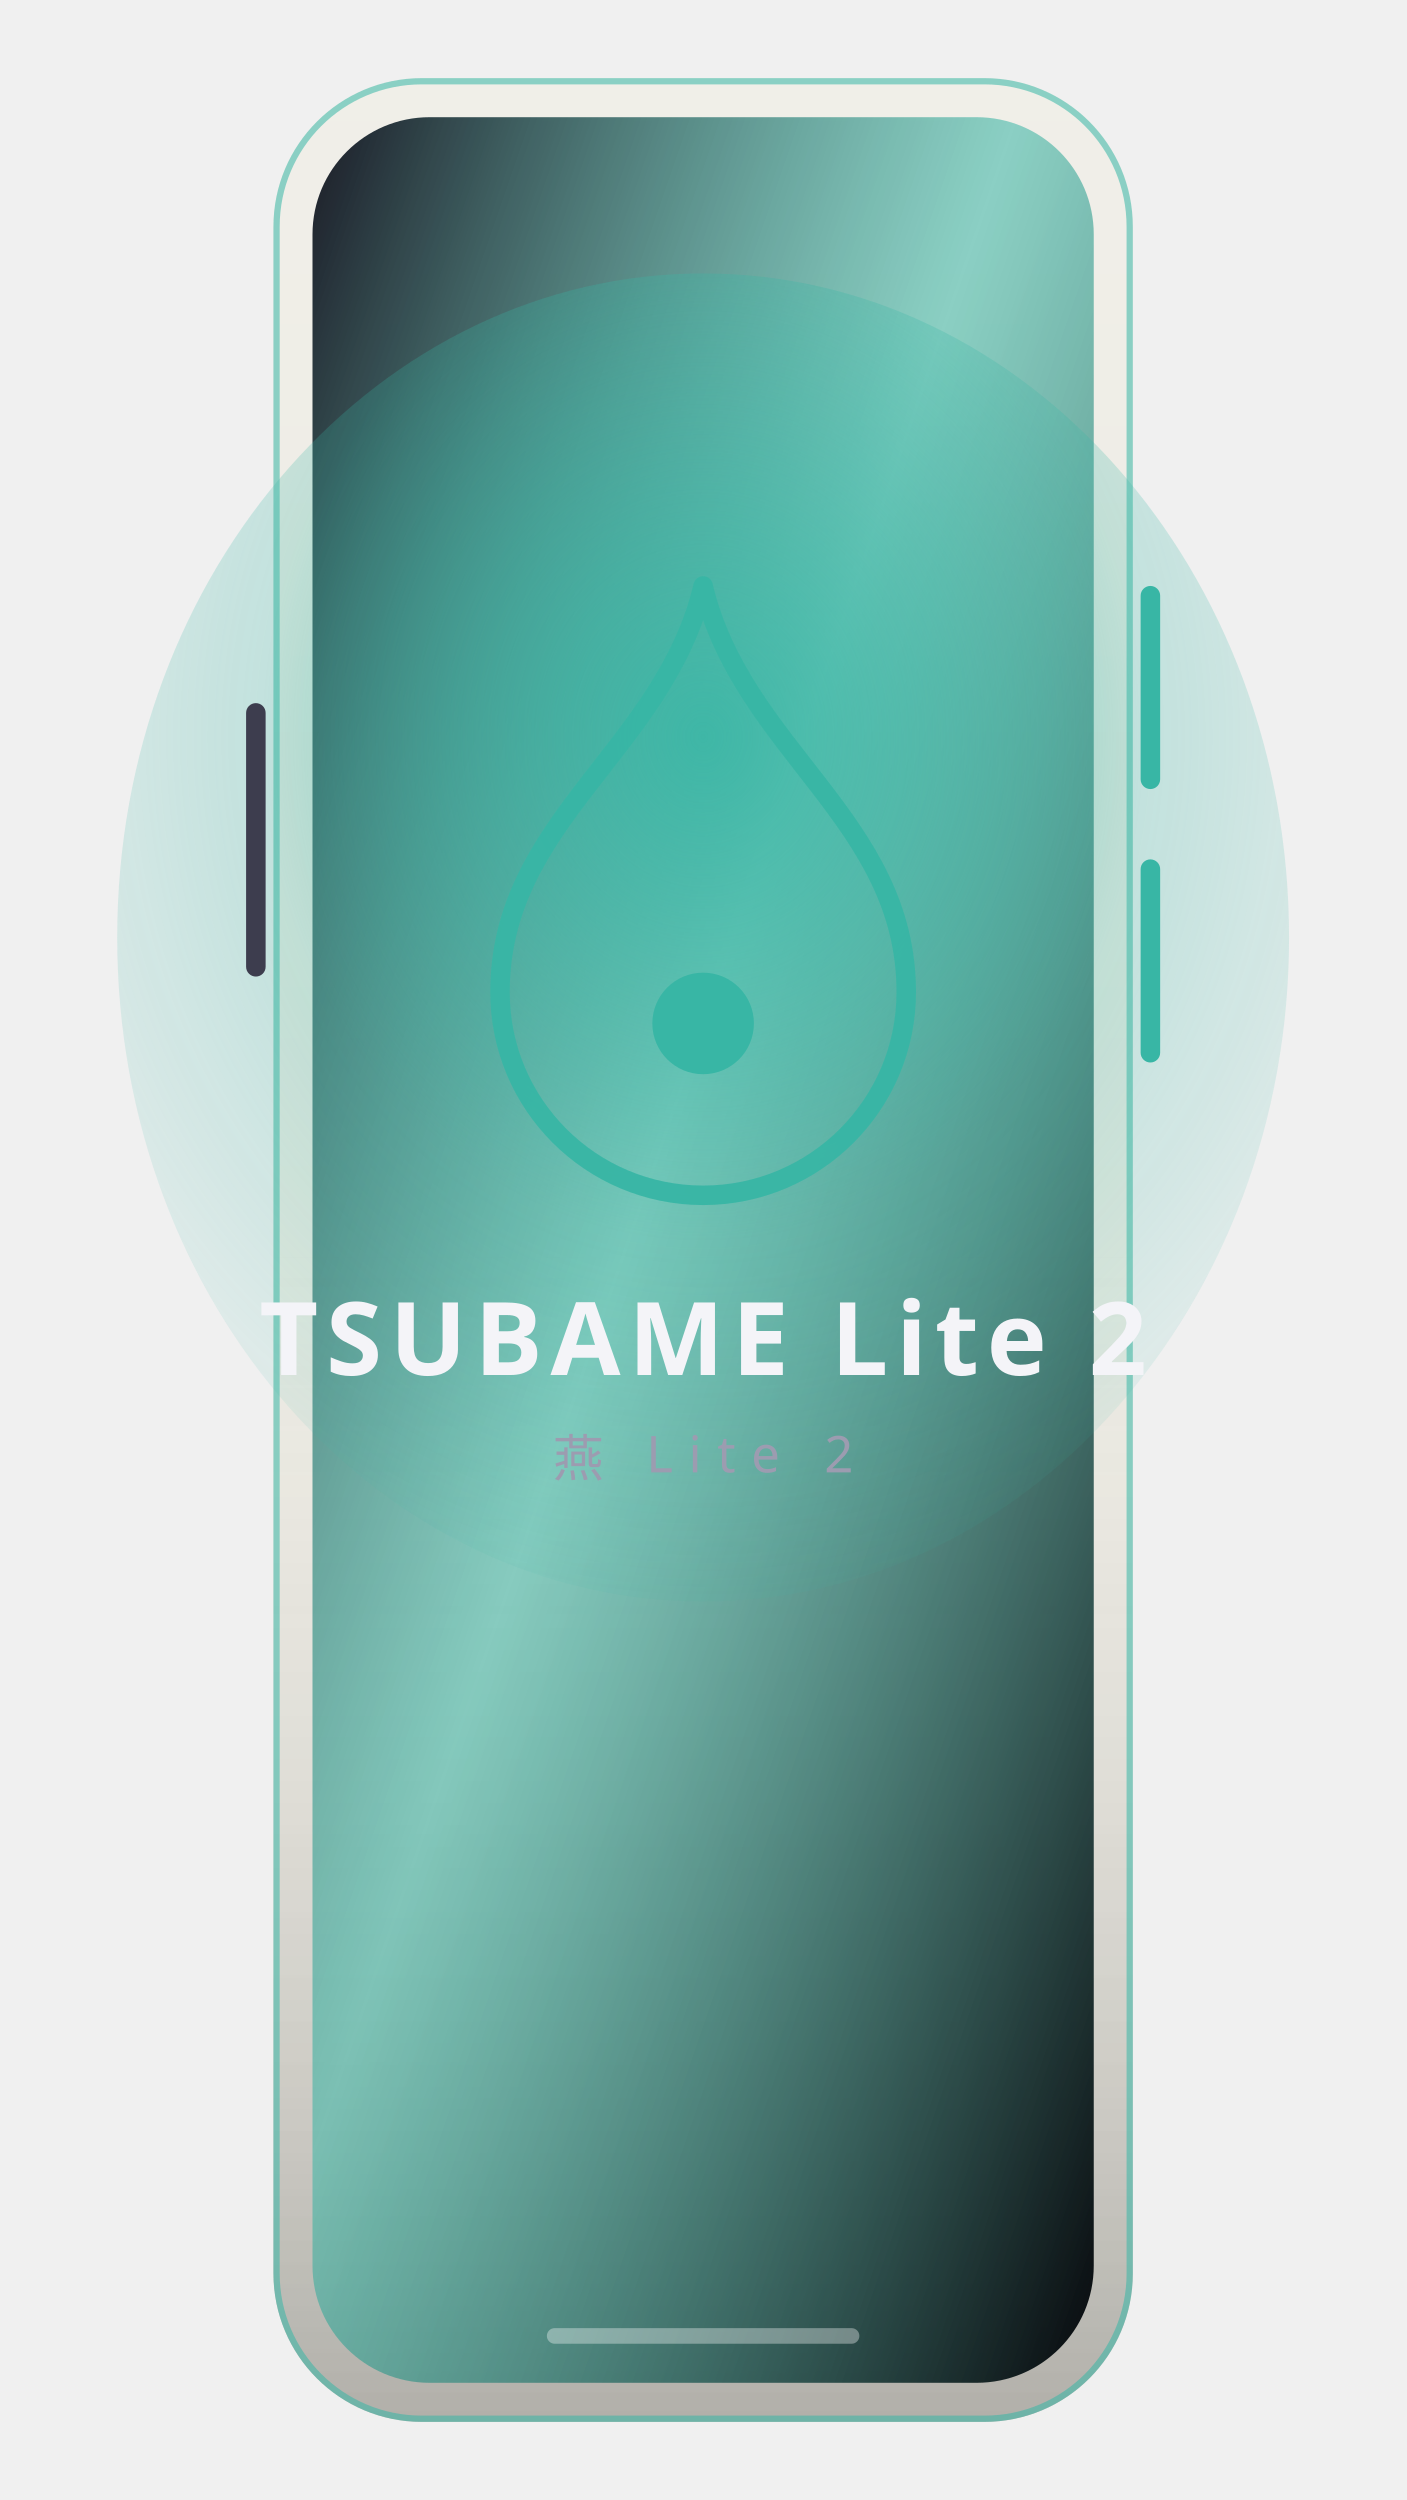
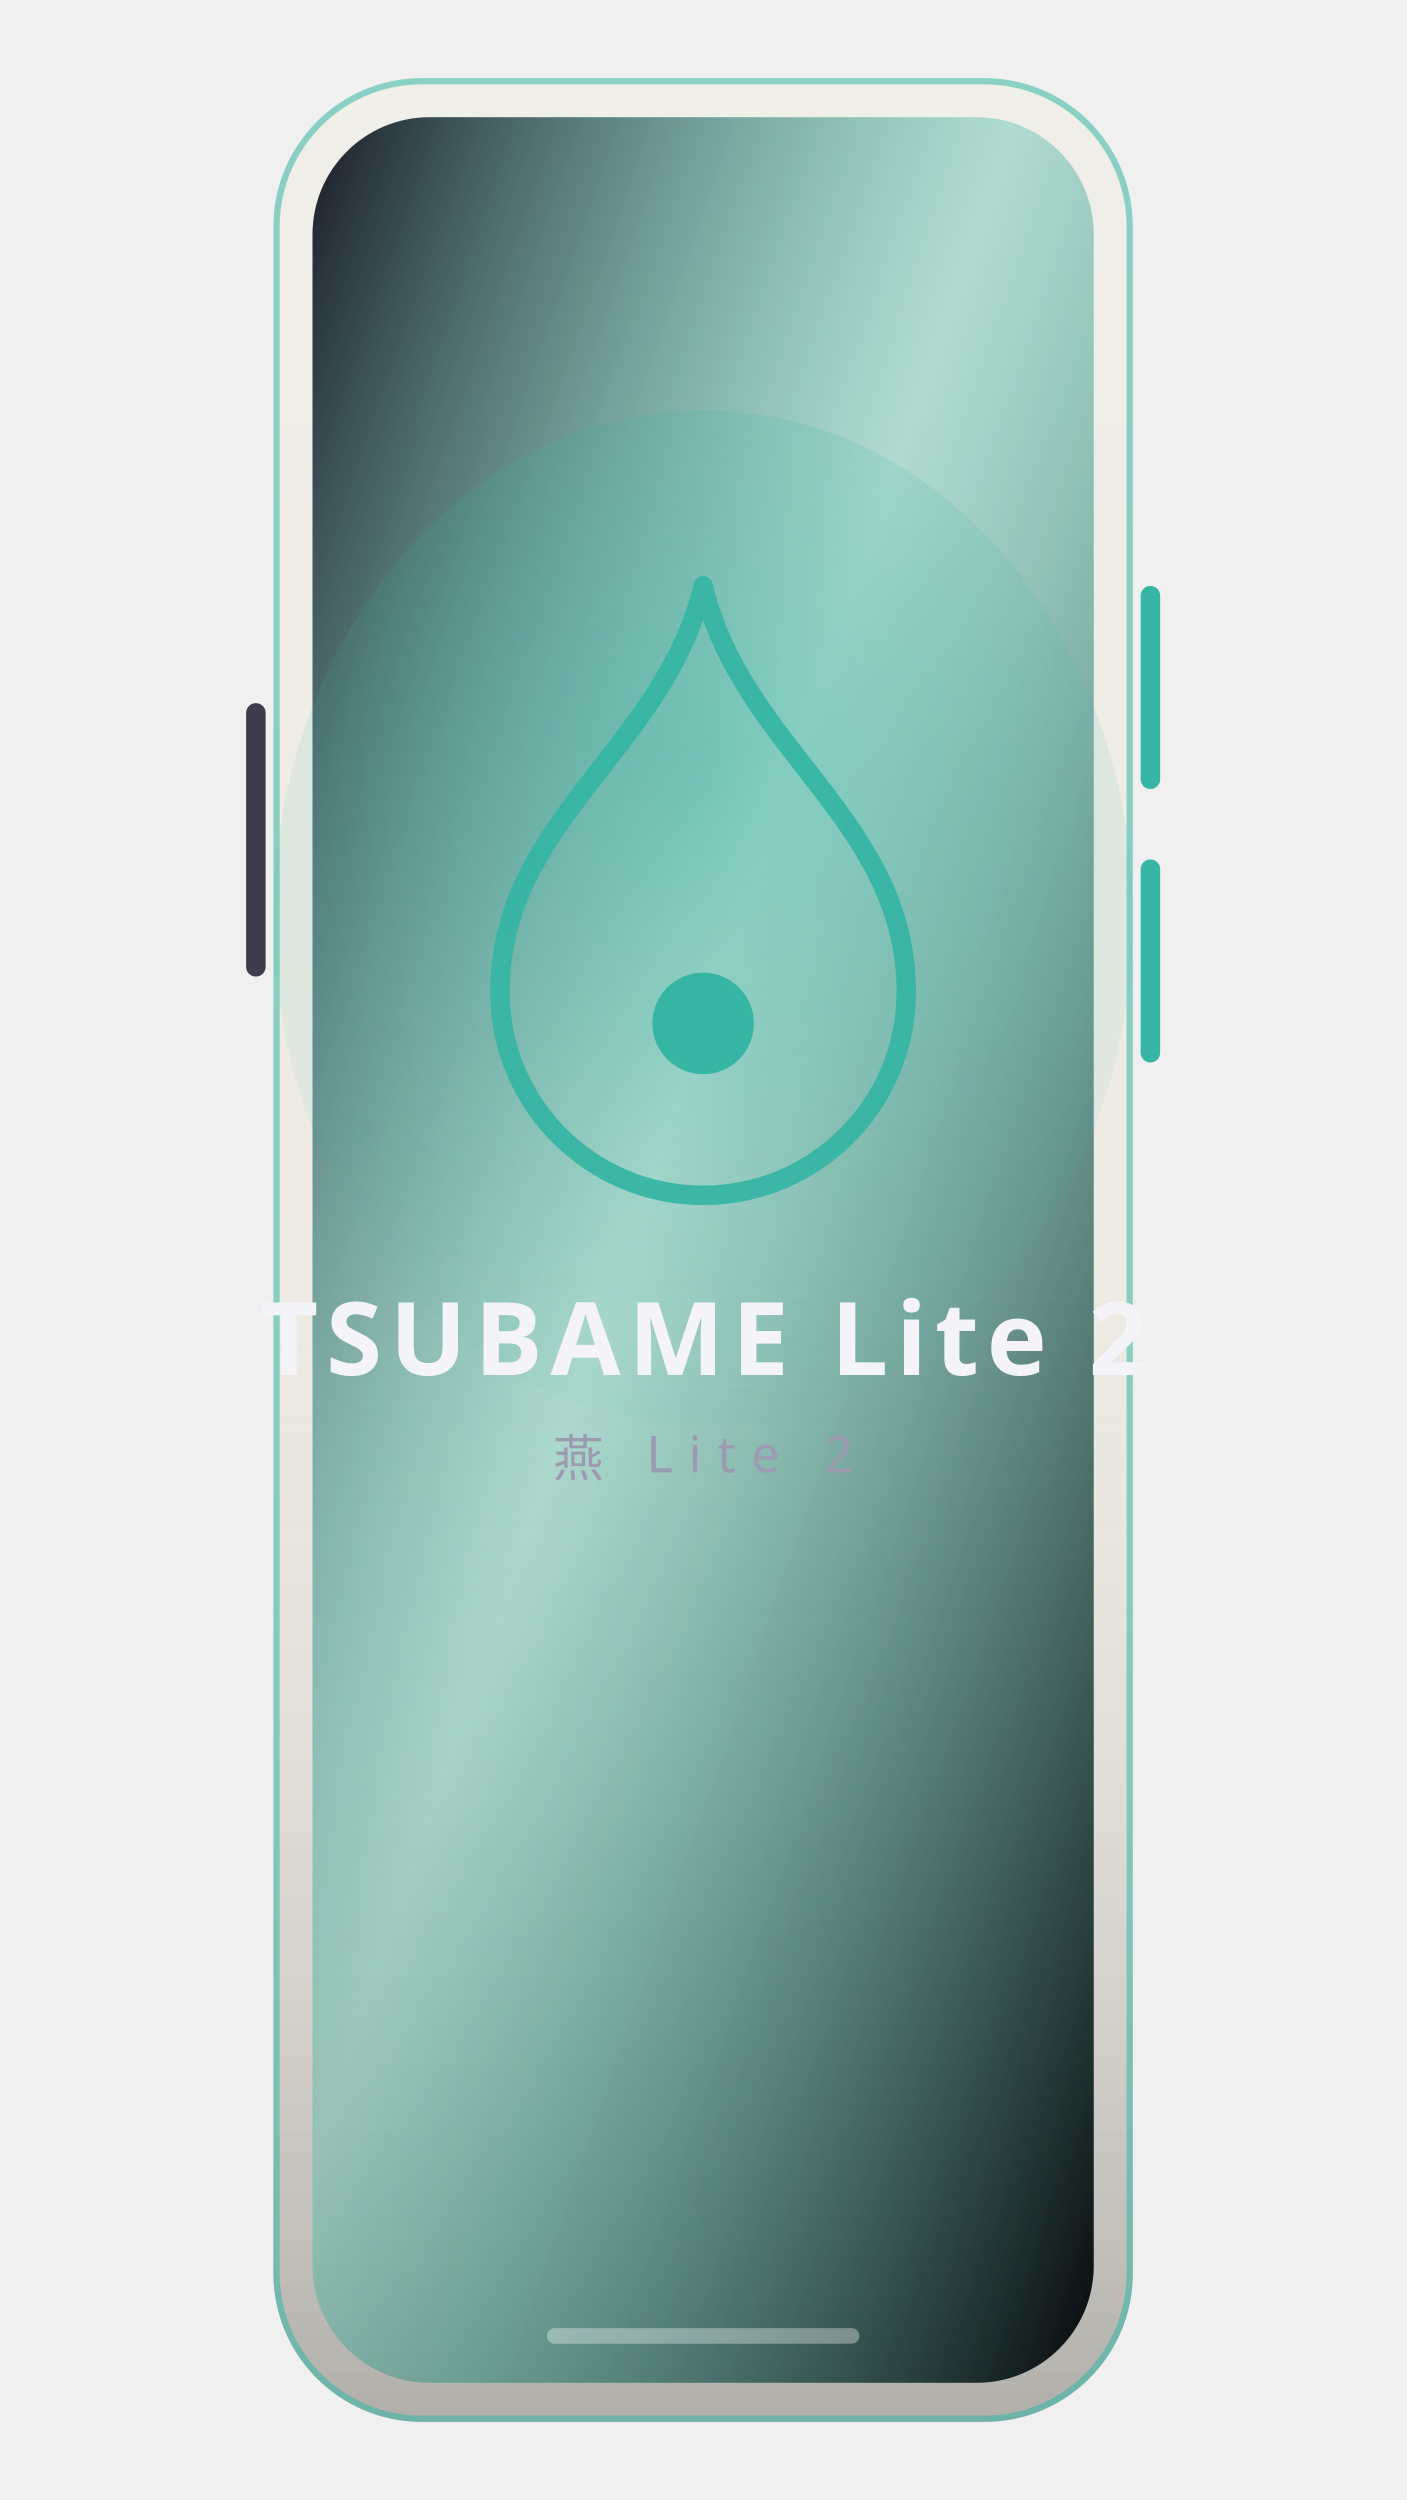
<svg xmlns="http://www.w3.org/2000/svg" viewBox="0 0 360 640" role="img" aria-label="TSUBAME Lite 2">
  <defs>
    <linearGradient id="scrtsubamelite20" x1="0" y1="0" x2="1" y2="1">
      <stop offset="0" stop-color="#1b1b26" />
-       <stop offset="0.45" stop-color="#38b6a5" stop-opacity="0.55" />
+       <stop offset="0.45" stop-color="#38b6a5" stop-opacity="0.34" />
      <stop offset="1" stop-color="#07070b" />
    </linearGradient>
    <radialGradient id="flaretsubamelite20" cx="0.5" cy="0.35" r="0.75">
-       <stop offset="0" stop-color="#38b6a5" stop-opacity="0.9" />
-       <stop offset="0.5" stop-color="#38b6a5" stop-opacity="0.25" />
+       <stop offset="0" stop-color="#38b6a5" stop-opacity="0.42" />
+       <stop offset="0.55" stop-color="#38b6a5" stop-opacity="0.12" />
      <stop offset="1" stop-color="#38b6a5" stop-opacity="0" />
    </radialGradient>
    <linearGradient id="metaltsubamelite20" x1="0" y1="0" x2="0" y2="1">
      <stop offset="0" stop-color="#ffffff" stop-opacity="0.22" />
      <stop offset="0.5" stop-color="#ffffff" stop-opacity="0.04" />
      <stop offset="1" stop-color="#000000" stop-opacity="0.25" />
    </linearGradient>
  </defs>
  <rect x="70" y="20" width="220" height="600" rx="38" fill="#eceae2" />
  <rect x="70" y="20" width="220" height="600" rx="38" fill="url(#metaltsubamelite20)" />
  <rect x="70.8" y="20.8" width="218.4" height="598.4" rx="37.2" fill="none" stroke="#38b6a5" stroke-opacity="0.55" stroke-width="1.6" />
  <rect x="80" y="30" width="200" height="580" rx="30" fill="url(#scrtsubamelite20)" />
-   <ellipse cx="180" cy="240" rx="150" ry="170" fill="url(#flaretsubamelite20)" />
+   <ellipse cx="180" cy="235" rx="110" ry="130" fill="url(#flaretsubamelite20)" />
  <path d="M180 150 c-10 42 -52 60 -52 104 a52 52 0 0 0 104 0 c0 -44 -42 -62 -52 -104z" fill="none" stroke="#38b6a5" stroke-width="5" stroke-linejoin="round" opacity="0.95" />
  <circle cx="180" cy="262" r="13" fill="#38b6a5" />
  <text x="180" y="352" font-family="'Noto Sans JP',sans-serif" font-size="26" font-weight="800" fill="#f4f4f8" text-anchor="middle" letter-spacing="2">TSUBAME Lite 2</text>
  <text x="180" y="378" font-family="'Noto Sans JP',sans-serif" font-size="13" fill="#9c9cb0" text-anchor="middle" letter-spacing="4">燕 Lite 2</text>
  <rect x="140" y="596" width="80" height="4" rx="2" fill="#ffffff" opacity="0.35" />
  <rect x="292" y="150" width="5" height="52" rx="2.5" fill="#38b6a5" />
  <rect x="292" y="220" width="5" height="52" rx="2.5" fill="#38b6a5" />
  <rect x="63" y="180" width="5" height="70" rx="2.5" fill="#3d3d4e" />
</svg>
